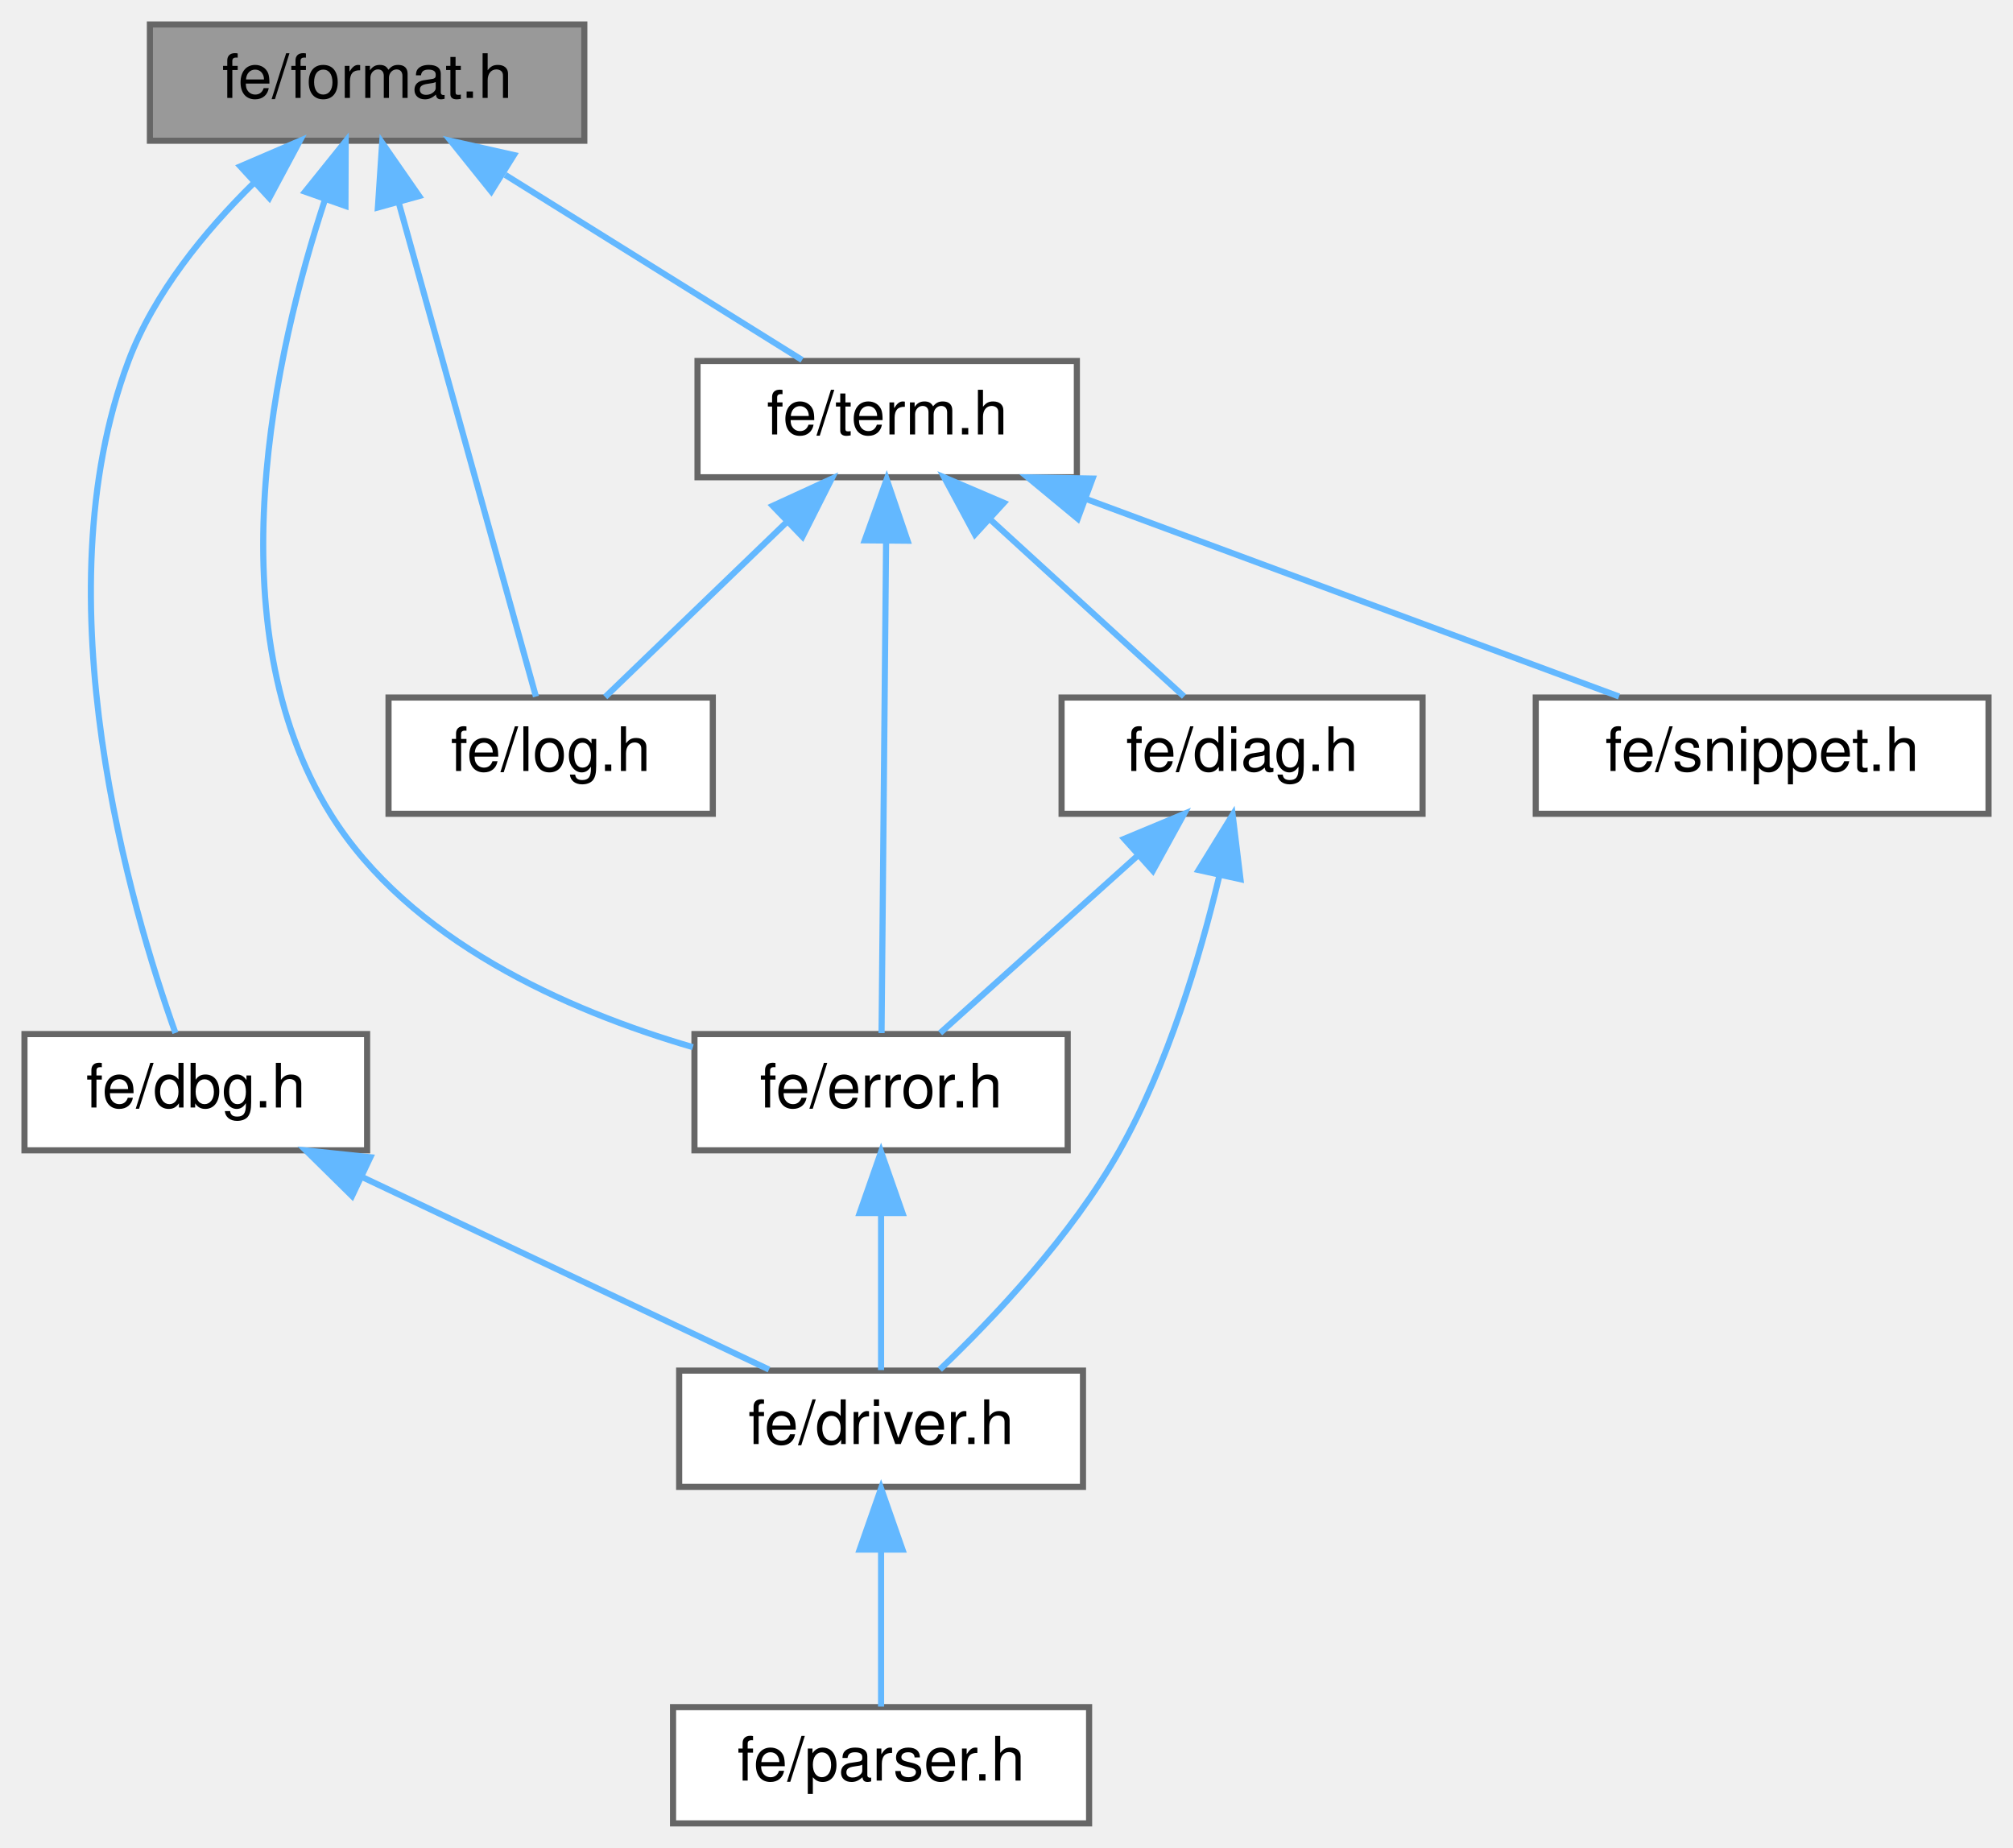
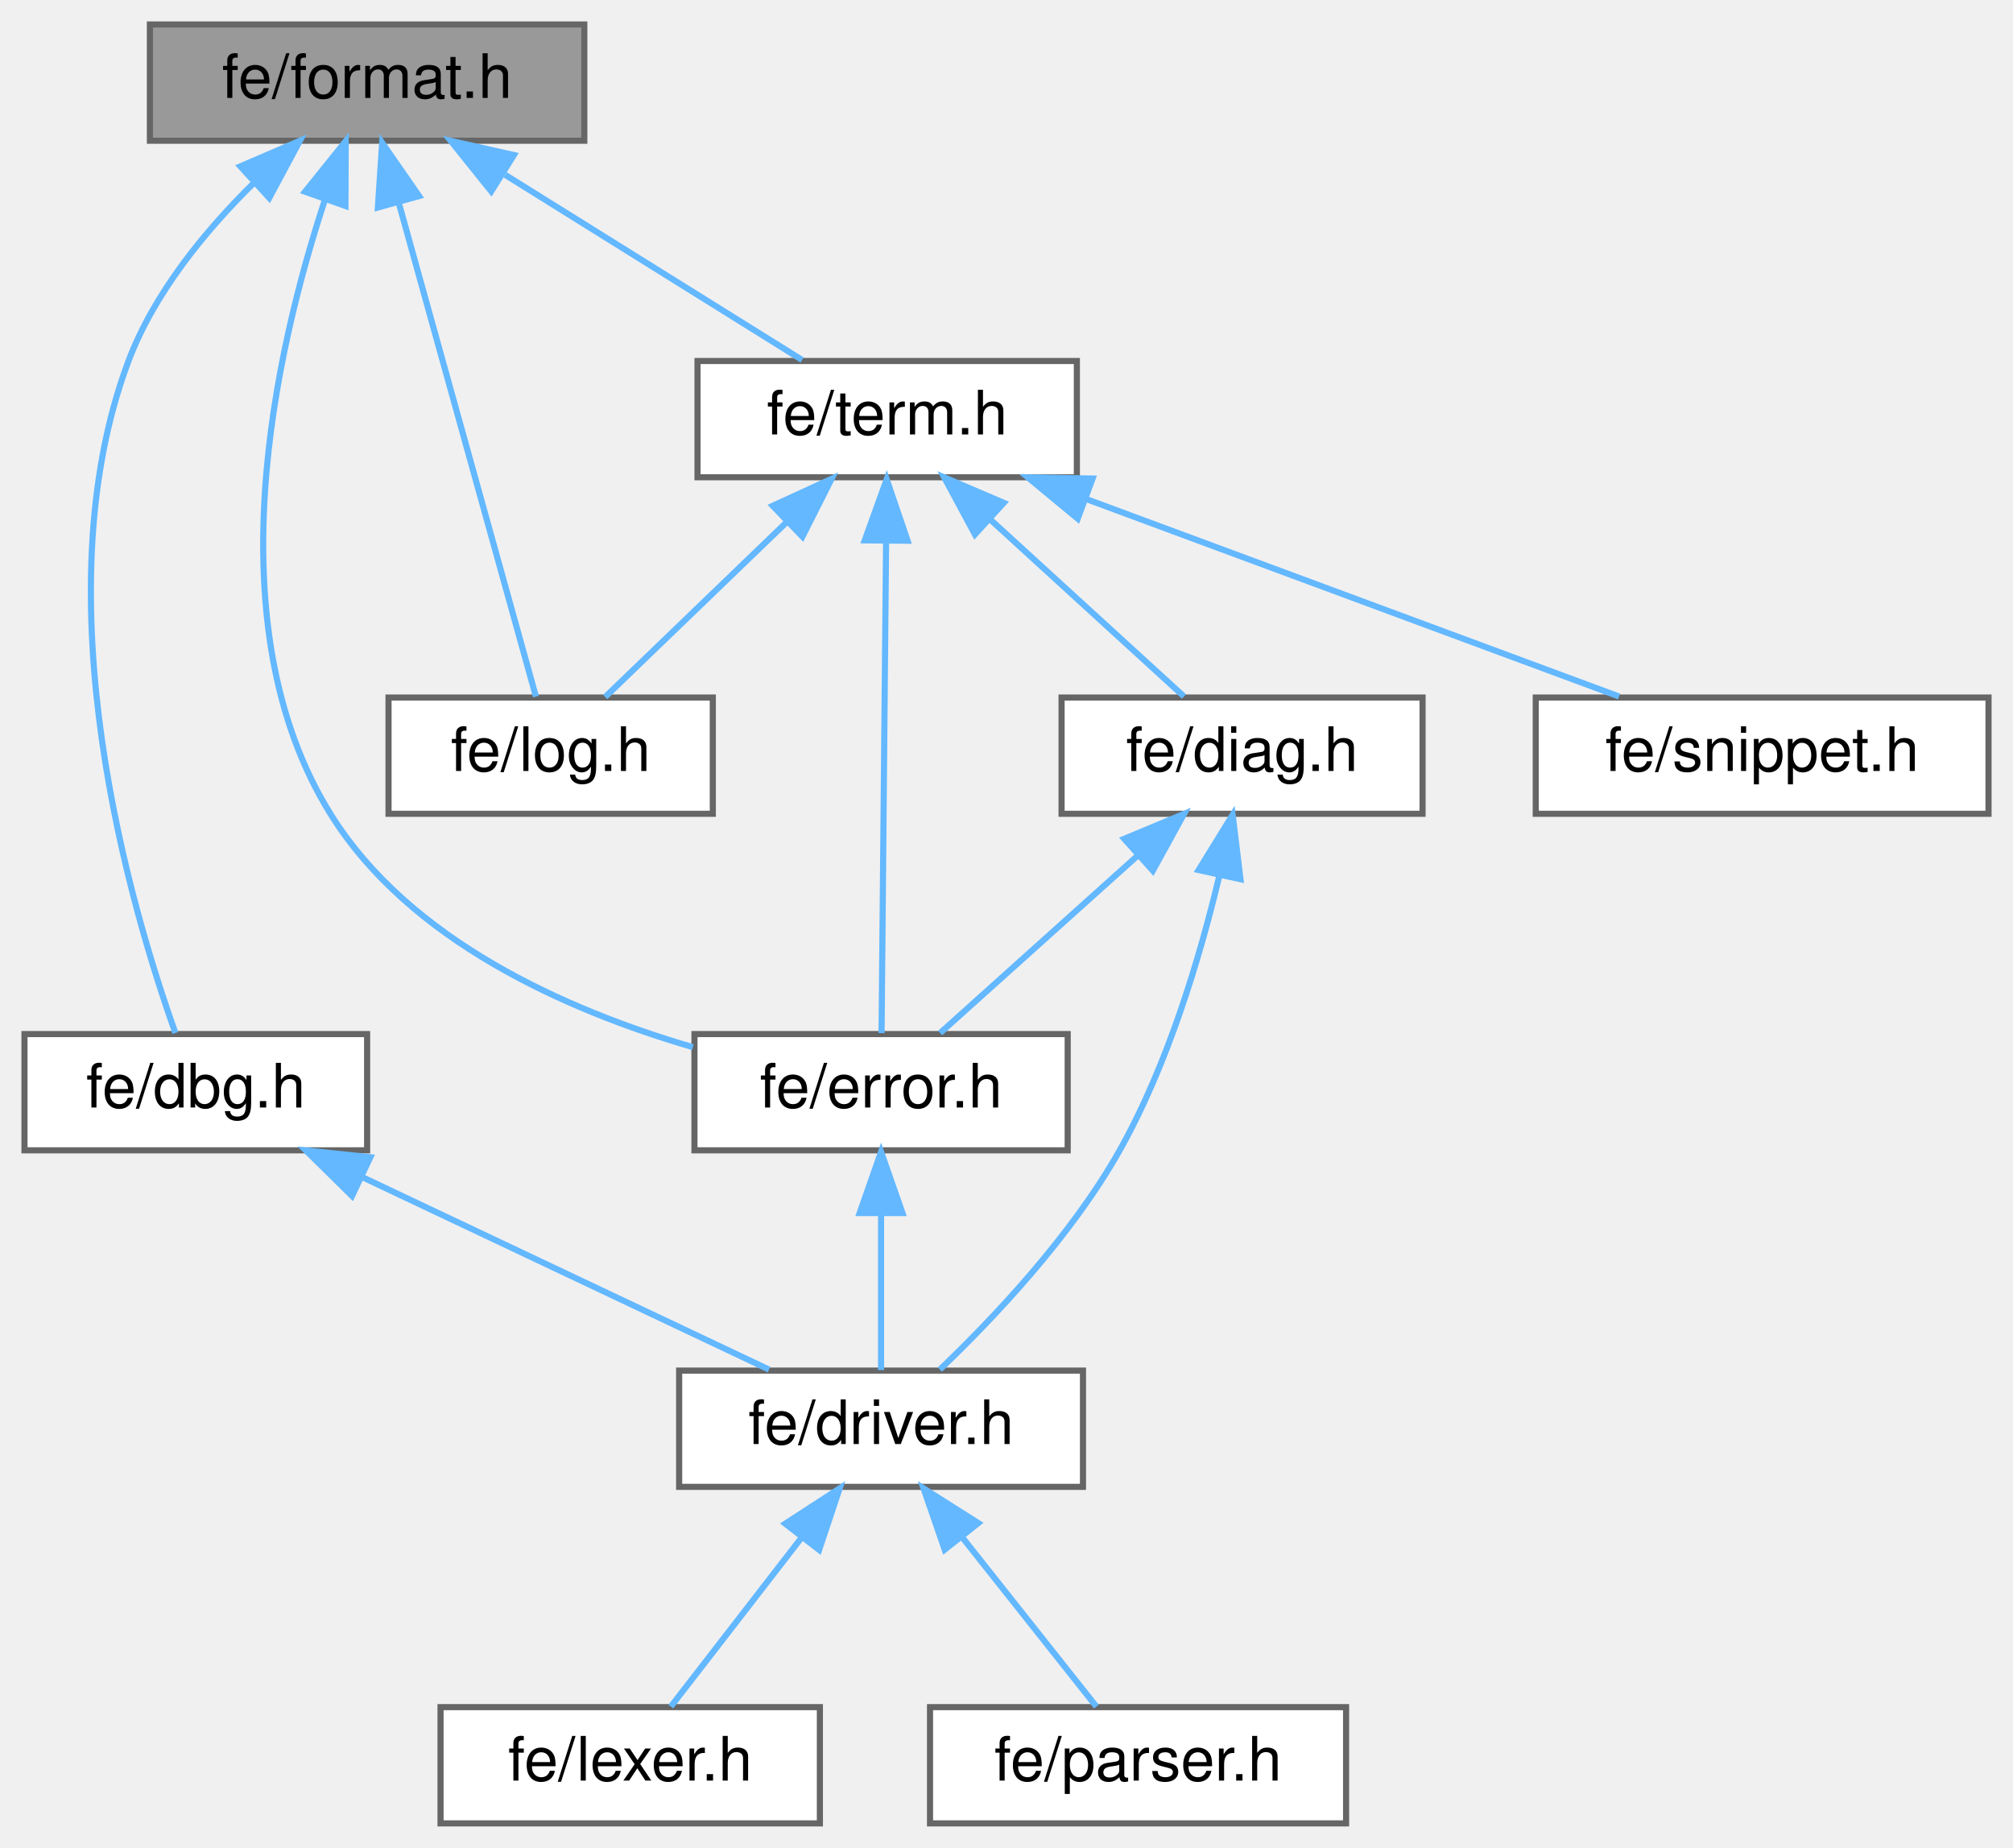
<svg xmlns="http://www.w3.org/2000/svg" xmlns:xlink="http://www.w3.org/1999/xlink" width="329pt" height="302pt" viewBox="0.00 0.00 329.00 302.00">
  <g id="page0,1_graph0" class="graph" transform="scale(1 1) rotate(0) translate(4 298)">
    <g id="Node000001" class="node">
      <g id="a_Node000001">
        <a xlink:title=" ">
          <polygon fill="#999999" stroke="#666666" points="91.5,-294 20.5,-294 20.5,-275 91.5,-275 91.5,-294" />
          <text text-anchor="middle" x="56" y="-282" font-family="Helvetica,sans-Serif" font-size="10.00">fe/format.h</text>
        </a>
      </g>
    </g>
    <g id="Node000002" class="node">
      <g id="a_Node000002">
        <a xlink:href="dbg_8h.html" target="_top" xlink:title=" ">
          <polygon fill="white" stroke="#666666" points="56,-129 0,-129 0,-110 56,-110 56,-129" />
          <text text-anchor="middle" x="28" y="-117" font-family="Helvetica,sans-Serif" font-size="10.00">fe/dbg.h</text>
        </a>
      </g>
    </g>
    <g id="edge1_Node000001_Node000002" class="edge">
      <g id="a_edge1_Node000001_Node000002">
        <a xlink:title=" ">
          <path fill="none" stroke="#63b8ff" d="M37.43,-268.04C29.52,-260.25 21.18,-250.11 17,-239 2.38,-200.13 17.5,-149.25 24.67,-129.18" />
          <polygon fill="#63b8ff" stroke="#63b8ff" points="35.28,-270.81 45.01,-274.99 40.01,-265.65 35.28,-270.81" />
        </a>
      </g>
    </g>
-     <g id="Node000005" class="node">
-       <g id="a_Node000005">
+     <g id="Node000006" class="node">
+       <g id="a_Node000006">
        <a xlink:href="error_8h.html" target="_top" xlink:title=" ">
          <polygon fill="white" stroke="#666666" points="170.5,-129 109.5,-129 109.5,-110 170.5,-110 170.5,-129" />
          <text text-anchor="middle" x="140" y="-117" font-family="Helvetica,sans-Serif" font-size="10.00">fe/error.h</text>
        </a>
      </g>
    </g>
-     <g id="edge4_Node000001_Node000005" class="edge">
-       <g id="a_edge4_Node000001_Node000005">
+     <g id="edge5_Node000001_Node000006" class="edge">
+       <g id="a_edge5_Node000001_Node000006">
        <a xlink:title=" ">
          <path fill="none" stroke="#63b8ff" d="M49.12,-265.39C40.98,-240.68 30.78,-195.94 50,-165 62.88,-144.27 88.58,-132.9 109.24,-126.86" />
          <polygon fill="#63b8ff" stroke="#63b8ff" points="45.86,-266.67 52.5,-274.93 52.46,-264.34 45.86,-266.67" />
        </a>
      </g>
    </g>
-     <g id="Node000006" class="node">
-       <g id="a_Node000006">
+     <g id="Node000007" class="node">
+       <g id="a_Node000007">
        <a xlink:href="log_8h.html" target="_top" xlink:title=" ">
          <polygon fill="white" stroke="#666666" points="112.5,-184 59.5,-184 59.5,-165 112.5,-165 112.5,-184" />
          <text text-anchor="middle" x="86" y="-172" font-family="Helvetica,sans-Serif" font-size="10.00">fe/log.h</text>
        </a>
      </g>
    </g>
-     <g id="edge6_Node000001_Node000006" class="edge">
-       <g id="a_edge6_Node000001_Node000006">
+     <g id="edge7_Node000001_Node000007" class="edge">
+       <g id="a_edge7_Node000001_Node000007">
        <a xlink:title=" ">
          <path fill="none" stroke="#63b8ff" d="M61.19,-264.8C67.75,-241.2 78.76,-201.58 83.59,-184.16" />
          <polygon fill="#63b8ff" stroke="#63b8ff" points="57.76,-264.09 58.46,-274.66 64.5,-265.96 57.76,-264.09" />
        </a>
      </g>
    </g>
-     <g id="Node000007" class="node">
-       <g id="a_Node000007">
+     <g id="Node000008" class="node">
+       <g id="a_Node000008">
        <a xlink:href="term_8h.html" target="_top" xlink:title=" ">
          <polygon fill="white" stroke="#666666" points="172,-239 110,-239 110,-220 172,-220 172,-239" />
          <text text-anchor="middle" x="141" y="-227" font-family="Helvetica,sans-Serif" font-size="10.00">fe/term.h</text>
        </a>
      </g>
    </g>
-     <g id="edge7_Node000001_Node000007" class="edge">
-       <g id="a_edge7_Node000001_Node000007">
+     <g id="edge8_Node000001_Node000008" class="edge">
+       <g id="a_edge8_Node000001_Node000008">
        <a xlink:title=" ">
          <path fill="none" stroke="#63b8ff" d="M78.57,-269.42C94,-259.81 113.95,-247.37 127.09,-239.17" />
          <polygon fill="#63b8ff" stroke="#63b8ff" points="76.29,-266.72 69.66,-274.98 79.99,-272.66 76.29,-266.72" />
        </a>
      </g>
    </g>
    <g id="Node000003" class="node">
      <g id="a_Node000003">
        <a xlink:href="driver_8h.html" target="_top" xlink:title=" ">
          <polygon fill="white" stroke="#666666" points="173,-74 107,-74 107,-55 173,-55 173,-74" />
          <text text-anchor="middle" x="140" y="-62" font-family="Helvetica,sans-Serif" font-size="10.00">fe/driver.h</text>
        </a>
      </g>
    </g>
    <g id="edge2_Node000002_Node000003" class="edge">
      <g id="a_edge2_Node000002_Node000003">
        <a xlink:title=" ">
          <path fill="none" stroke="#63b8ff" d="M55.19,-105.63C75.82,-95.87 103.62,-82.71 121.68,-74.17" />
          <polygon fill="#63b8ff" stroke="#63b8ff" points="53.54,-102.54 45.99,-109.98 56.53,-108.87 53.54,-102.54" />
        </a>
      </g>
    </g>
    <g id="Node000004" class="node">
      <g id="a_Node000004">
-         <a xlink:href="parser_8h.html" target="_top" xlink:title=" ">
-           <polygon fill="white" stroke="#666666" points="174,-19 106,-19 106,0 174,0 174,-19" />
-           <text text-anchor="middle" x="140" y="-7" font-family="Helvetica,sans-Serif" font-size="10.00">fe/parser.h</text>
+         <a xlink:href="lexer_8h.html" target="_top" xlink:title=" ">
+           <polygon fill="white" stroke="#666666" points="130,-19 68,-19 68,0 130,0 130,-19" />
+           <text text-anchor="middle" x="99" y="-7" font-family="Helvetica,sans-Serif" font-size="10.00">fe/lexer.h</text>
        </a>
      </g>
    </g>
    <g id="edge3_Node000003_Node000004" class="edge">
      <g id="a_edge3_Node000003_Node000004">
        <a xlink:title=" ">
-           <path fill="none" stroke="#63b8ff" d="M140,-44.66C140,-35.93 140,-25.99 140,-19.09" />
-           <polygon fill="#63b8ff" stroke="#63b8ff" points="136.5,-44.75 140,-54.75 143.5,-44.75 136.5,-44.75" />
+           <path fill="none" stroke="#63b8ff" d="M126.98,-46.67C119.88,-37.5 111.4,-26.52 105.64,-19.09" />
+           <polygon fill="#63b8ff" stroke="#63b8ff" points="124.34,-48.98 133.23,-54.75 129.88,-44.7 124.34,-48.98" />
        </a>
      </g>
    </g>
-     <g id="edge5_Node000005_Node000003" class="edge">
-       <g id="a_edge5_Node000005_Node000003">
+     <g id="Node000005" class="node">
+       <g id="a_Node000005">
+         <a xlink:href="parser_8h.html" target="_top" xlink:title=" ">
+           <polygon fill="white" stroke="#666666" points="216,-19 148,-19 148,0 216,0 216,-19" />
+           <text text-anchor="middle" x="182" y="-7" font-family="Helvetica,sans-Serif" font-size="10.00">fe/parser.h</text>
+         </a>
+       </g>
+     </g>
+     <g id="edge4_Node000003_Node000005" class="edge">
+       <g id="a_edge4_Node000003_Node000005">
+         <a xlink:title=" ">
+           <path fill="none" stroke="#63b8ff" d="M153.33,-46.67C160.61,-37.5 169.3,-26.52 175.19,-19.09" />
+           <polygon fill="#63b8ff" stroke="#63b8ff" points="150.4,-44.74 146.94,-54.75 155.89,-49.08 150.4,-44.74" />
+         </a>
+       </g>
+     </g>
+     <g id="edge6_Node000006_Node000003" class="edge">
+       <g id="a_edge6_Node000006_Node000003">
        <a xlink:title=" ">
          <path fill="none" stroke="#63b8ff" d="M140,-99.66C140,-90.93 140,-80.99 140,-74.09" />
          <polygon fill="#63b8ff" stroke="#63b8ff" points="136.5,-99.75 140,-109.75 143.5,-99.75 136.5,-99.75" />
        </a>
      </g>
    </g>
-     <g id="edge11_Node000007_Node000005" class="edge">
-       <g id="a_edge11_Node000007_Node000005">
+     <g id="edge12_Node000008_Node000006" class="edge">
+       <g id="a_edge12_Node000008_Node000006">
        <a xlink:title=" ">
          <path fill="none" stroke="#63b8ff" d="M140.82,-209.48C140.61,-185.84 140.24,-146.5 140.08,-129.16" />
          <polygon fill="#63b8ff" stroke="#63b8ff" points="137.33,-209.69 140.92,-219.66 144.33,-209.63 137.33,-209.69" />
        </a>
      </g>
    </g>
-     <g id="edge12_Node000007_Node000006" class="edge">
-       <g id="a_edge12_Node000007_Node000006">
+     <g id="edge13_Node000008_Node000007" class="edge">
+       <g id="a_edge13_Node000008_Node000007">
        <a xlink:title=" ">
          <path fill="none" stroke="#63b8ff" d="M124.71,-212.8C114.96,-203.41 102.95,-191.83 94.91,-184.09" />
          <polygon fill="#63b8ff" stroke="#63b8ff" points="122.29,-215.33 131.92,-219.75 127.15,-210.29 122.29,-215.33" />
        </a>
      </g>
    </g>
-     <g id="Node000008" class="node">
-       <g id="a_Node000008">
+     <g id="Node000009" class="node">
+       <g id="a_Node000009">
        <a xlink:href="diag_8h.html" target="_top" xlink:title=" ">
          <polygon fill="white" stroke="#666666" points="228.5,-184 169.5,-184 169.5,-165 228.5,-165 228.5,-184" />
          <text text-anchor="middle" x="199" y="-172" font-family="Helvetica,sans-Serif" font-size="10.00">fe/diag.h</text>
        </a>
      </g>
    </g>
-     <g id="edge8_Node000007_Node000008" class="edge">
-       <g id="a_edge8_Node000007_Node000008">
+     <g id="edge9_Node000008_Node000009" class="edge">
+       <g id="a_edge9_Node000008_Node000009">
        <a xlink:title=" ">
          <path fill="none" stroke="#63b8ff" d="M157.91,-213.04C168.2,-203.64 180.97,-191.98 189.51,-184.17" />
          <polygon fill="#63b8ff" stroke="#63b8ff" points="155.34,-210.66 150.32,-219.98 160.06,-215.82 155.34,-210.66" />
        </a>
      </g>
    </g>
-     <g id="Node000009" class="node">
-       <g id="a_Node000009">
+     <g id="Node000010" class="node">
+       <g id="a_Node000010">
        <a xlink:href="snippet_8h.html" target="_top" xlink:title=" ">
          <polygon fill="white" stroke="#666666" points="321,-184 247,-184 247,-165 321,-165 321,-184" />
          <text text-anchor="middle" x="284" y="-172" font-family="Helvetica,sans-Serif" font-size="10.00">fe/snippet.h</text>
        </a>
      </g>
    </g>
-     <g id="edge13_Node000007_Node000009" class="edge">
-       <g id="a_edge13_Node000007_Node000009">
+     <g id="edge14_Node000008_Node000010" class="edge">
+       <g id="a_edge14_Node000008_Node000010">
        <a xlink:title=" ">
          <path fill="none" stroke="#63b8ff" d="M173.59,-216.42C200.12,-206.59 236.93,-192.95 260.61,-184.17" />
          <polygon fill="#63b8ff" stroke="#63b8ff" points="172.14,-213.23 163.98,-219.98 174.57,-219.79 172.14,-213.23" />
        </a>
      </g>
    </g>
-     <g id="edge9_Node000008_Node000003" class="edge">
-       <g id="a_edge9_Node000008_Node000003">
+     <g id="edge10_Node000009_Node000003" class="edge">
+       <g id="a_edge10_Node000009_Node000003">
        <a xlink:title=" ">
          <path fill="none" stroke="#63b8ff" d="M195.24,-154.67C192.11,-141.58 186.89,-124.02 179,-110 171.14,-96.03 158.38,-82.56 149.61,-74.17" />
          <polygon fill="#63b8ff" stroke="#63b8ff" points="191.9,-155.81 197.46,-164.83 198.74,-154.31 191.9,-155.81" />
        </a>
      </g>
    </g>
-     <g id="edge10_Node000008_Node000005" class="edge">
-       <g id="a_edge10_Node000008_Node000005">
+     <g id="edge11_Node000009_Node000006" class="edge">
+       <g id="a_edge11_Node000009_Node000006">
        <a xlink:title=" ">
          <path fill="none" stroke="#63b8ff" d="M181.8,-158.04C171.33,-148.64 158.35,-136.98 149.65,-129.17" />
          <polygon fill="#63b8ff" stroke="#63b8ff" points="179.74,-160.91 189.52,-164.98 184.42,-155.7 179.74,-160.91" />
        </a>
      </g>
    </g>
  </g>
</svg>
